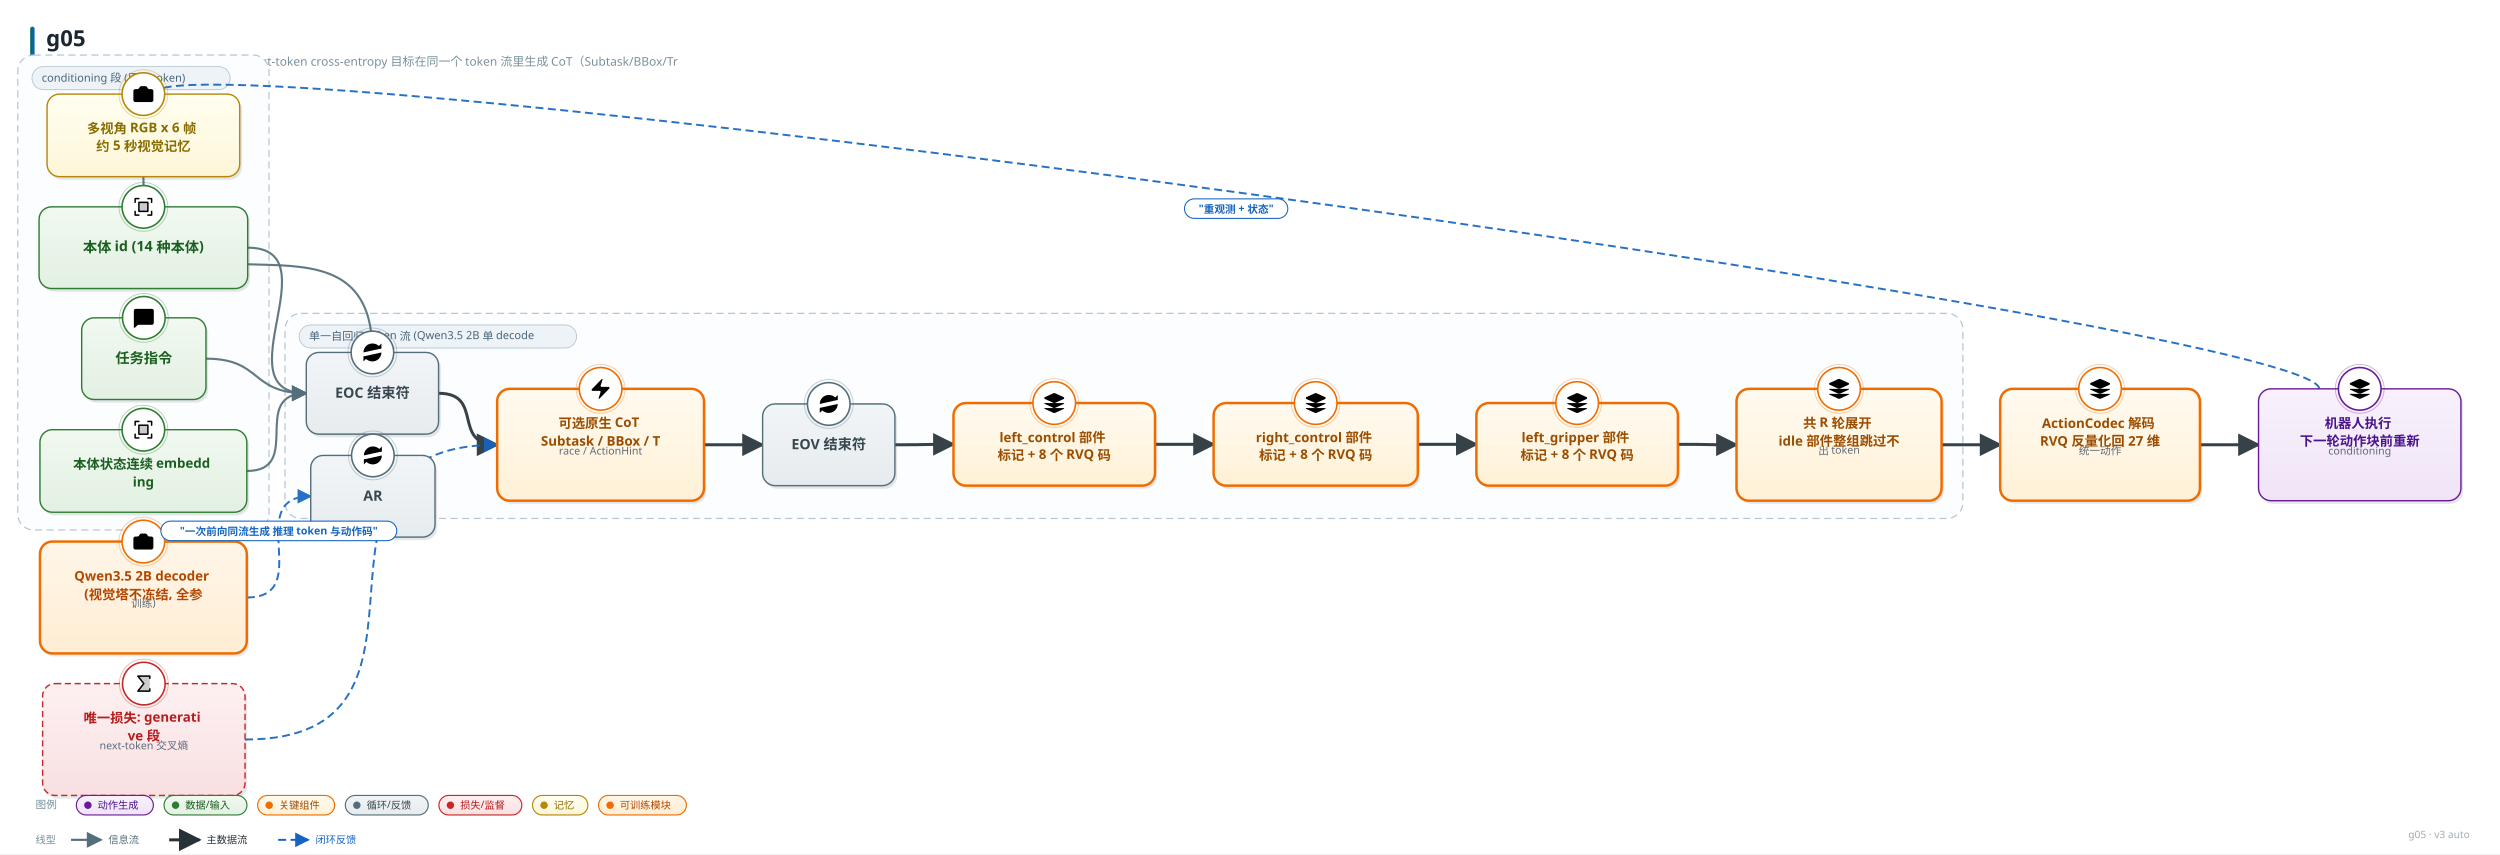
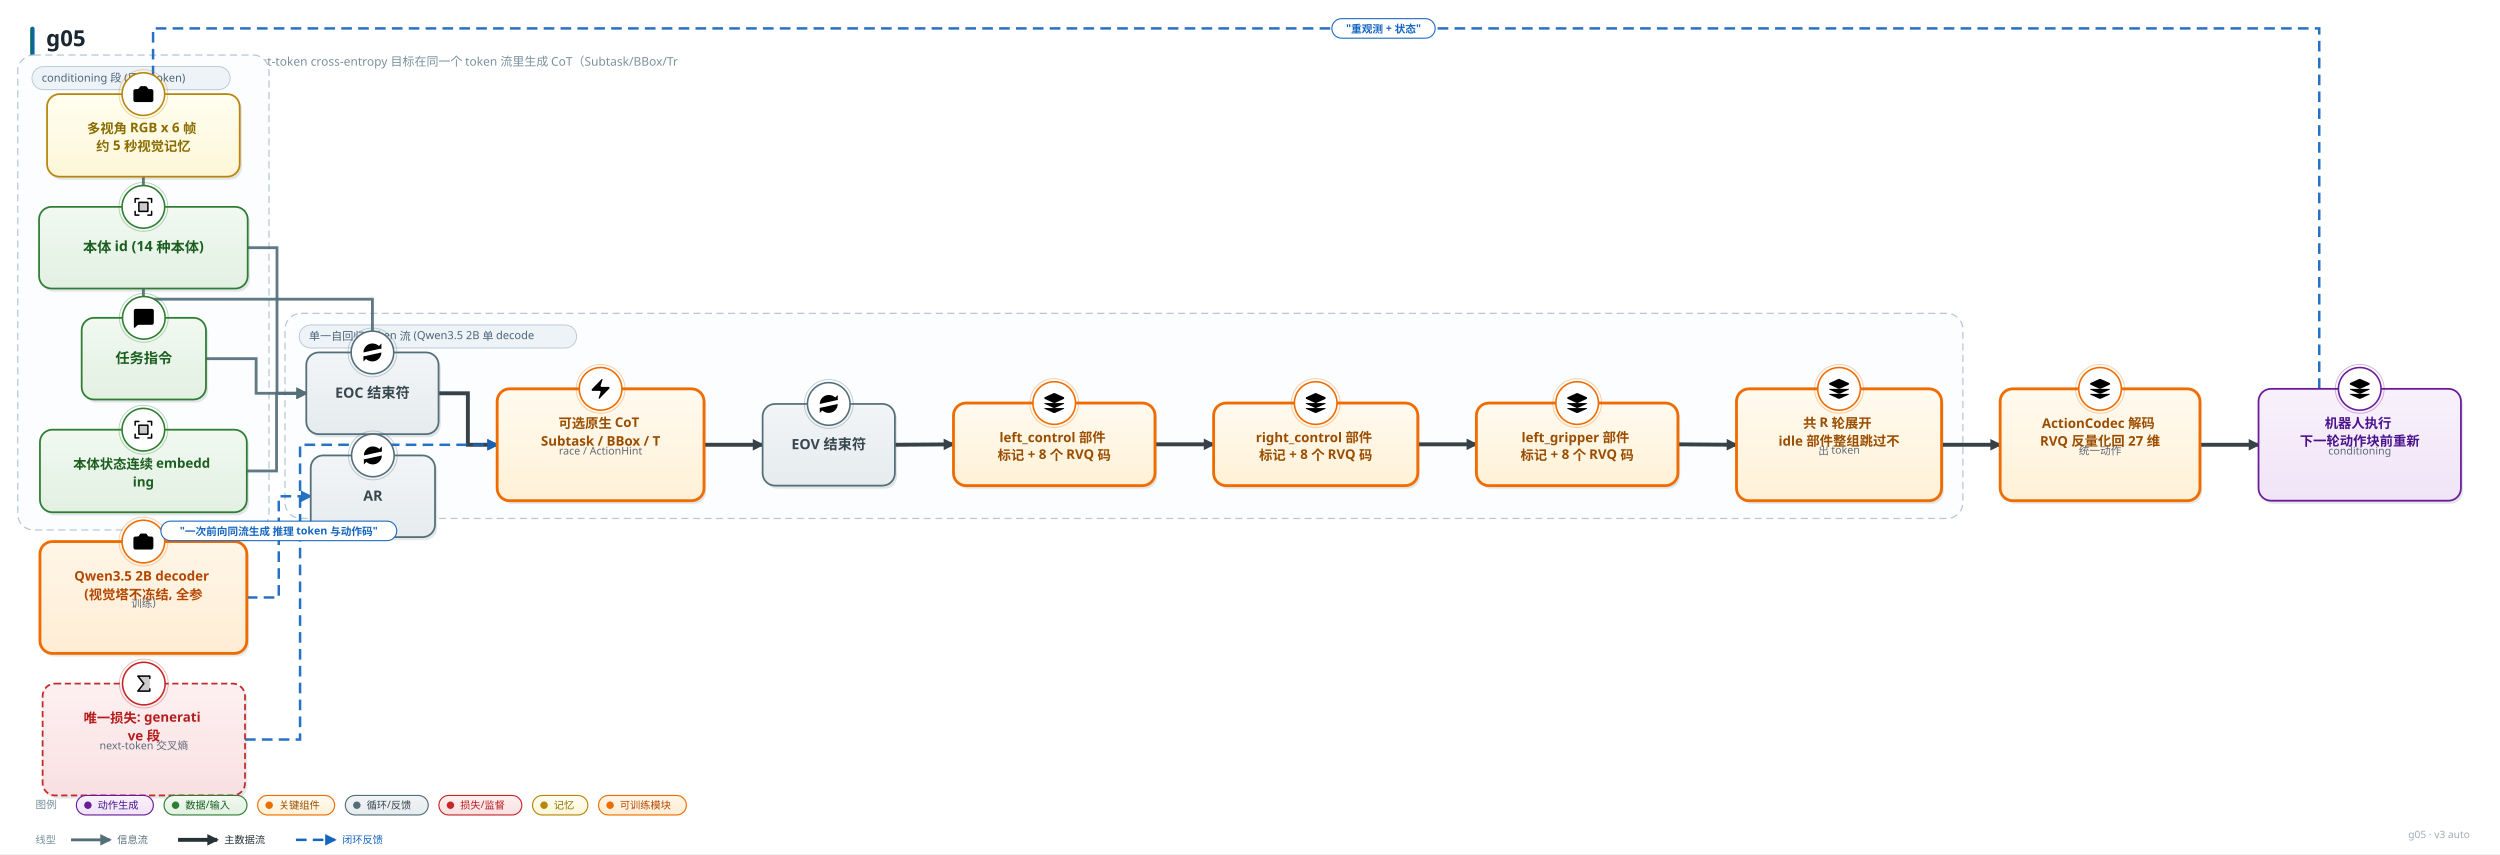
<svg xmlns="http://www.w3.org/2000/svg" width="2816" height="962" viewBox="0 0 2816 962" font-family="'PingFang SC','Hiragino Sans GB','Microsoft YaHei','Segoe UI',sans-serif">
  <style>text{font-family:'PingFang SC','Hiragino Sans GB','Microsoft YaHei','Segoe UI',sans-serif;} .lbl{font-weight:700;}</style>
  <defs>
    <linearGradient id="g-data" x1="0" y1="0" x2="0" y2="1">
      <stop offset="0" stop-color="#f1f9f1" />
      <stop offset="1" stop-color="#e2f0e2" />
    </linearGradient>
    <linearGradient id="g-frozen" x1="0" y1="0" x2="0" y2="1">
      <stop offset="0" stop-color="#f0f7fe" />
      <stop offset="1" stop-color="#dcecfb" />
    </linearGradient>
    <linearGradient id="g-train" x1="0" y1="0" x2="0" y2="1">
      <stop offset="0" stop-color="#fff6e8" />
      <stop offset="1" stop-color="#ffedd4" />
    </linearGradient>
    <linearGradient id="g-loss" x1="0" y1="0" x2="0" y2="1">
      <stop offset="0" stop-color="#fdf0f1" />
      <stop offset="1" stop-color="#f9e0e2" />
    </linearGradient>
    <linearGradient id="g-act" x1="0" y1="0" x2="0" y2="1">
      <stop offset="0" stop-color="#f8f1fb" />
      <stop offset="1" stop-color="#f0e4f7" />
    </linearGradient>
    <linearGradient id="g-loop" x1="0" y1="0" x2="0" y2="1">
      <stop offset="0" stop-color="#f2f5f7" />
      <stop offset="1" stop-color="#e6ebee" />
    </linearGradient>
    <linearGradient id="g-env" x1="0" y1="0" x2="0" y2="1">
      <stop offset="0" stop-color="#eef8f6" />
      <stop offset="1" stop-color="#dcf0ec" />
    </linearGradient>
    <linearGradient id="g-mem" x1="0" y1="0" x2="0" y2="1">
      <stop offset="0" stop-color="#fffef0" />
      <stop offset="1" stop-color="#fdf6d8" />
    </linearGradient>
    <linearGradient id="g-reward" x1="0" y1="0" x2="0" y2="1">
      <stop offset="0" stop-color="#fdf2f7" />
      <stop offset="1" stop-color="#f9e2ed" />
    </linearGradient>
    <linearGradient id="g-key" x1="0" y1="0" x2="0" y2="1">
      <stop offset="0" stop-color="#fffaf0" />
      <stop offset="1" stop-color="#fff1d6" />
    </linearGradient>
    <linearGradient id="g-title" x1="0" y1="0" x2="1" y2="0">
      <stop offset="0" stop-color="#00695c" />
      <stop offset="1" stop-color="#1565c0" />
    </linearGradient>
-     <marker id="arr-main" viewBox="0 0 10 10" refX="9" refY="5" markerWidth="7.5" markerHeight="7.5" orient="auto-start-reverse">
+     <marker id="arr-main" viewBox="0 0 10 10" refX="8.5" refY="5" markerWidth="13" markerHeight="13" markerUnits="userSpaceOnUse" orient="auto-start-reverse">
      <path d="M0 0 L10 5 L0 10 z" fill="#546e7a" />
    </marker>
-     <marker id="arr-thick" viewBox="0 0 10 10" refX="9" refY="5" markerWidth="7.5" markerHeight="7.5" orient="auto-start-reverse">
+     <marker id="arr-thick" viewBox="0 0 10 10" refX="8.5" refY="5" markerWidth="13" markerHeight="13" markerUnits="userSpaceOnUse" orient="auto-start-reverse">
      <path d="M0 0 L10 5 L0 10 z" fill="#263238" />
    </marker>
-     <marker id="arr-thin" viewBox="0 0 10 10" refX="9" refY="5" markerWidth="7.5" markerHeight="7.5" orient="auto-start-reverse">
+     <marker id="arr-thin" viewBox="0 0 10 10" refX="8.5" refY="5" markerWidth="13" markerHeight="13" markerUnits="userSpaceOnUse" orient="auto-start-reverse">
      <path d="M0 0 L10 5 L0 10 z" fill="#9fb0bb" />
    </marker>
-     <marker id="arr-fb" viewBox="0 0 10 10" refX="9" refY="5" markerWidth="7.5" markerHeight="7.5" orient="auto-start-reverse">
+     <marker id="arr-fb" viewBox="0 0 10 10" refX="8.5" refY="5" markerWidth="13" markerHeight="13" markerUnits="userSpaceOnUse" orient="auto-start-reverse">
      <path d="M0 0 L10 5 L0 10 z" fill="#1565c0" />
    </marker>
-     <marker id="arr-loss" viewBox="0 0 10 10" refX="9" refY="5" markerWidth="7.5" markerHeight="7.5" orient="auto-start-reverse">
+     <marker id="arr-loss" viewBox="0 0 10 10" refX="8.5" refY="5" markerWidth="13" markerHeight="13" markerUnits="userSpaceOnUse" orient="auto-start-reverse">
      <path d="M0 0 L10 5 L0 10 z" fill="#c62828" />
    </marker>
  </defs>
  <rect width="2816" height="962" fill="#ffffff" />
  <rect x="34" y="30" width="5" height="42" rx="2.5" fill="url(#g-title)" />
  <text x="52" y="52" font-size="25" font-weight="800" fill="#1a2733">g05</text>
  <text x="52" y="74" font-size="13.5" fill="#78909c">G0.5 以 Qwen3.5 2B 为底座，用单一 next-token cross-entropy 目标在同一个 token 流里生成 CoT（Subtask/BBox/Tr</text>
  <text x="2782" y="944" font-size="11.5" fill="#a0aab4" text-anchor="end">g05 · v3 auto</text>
  <rect x="20" y="62" width="283" height="535" rx="18" fill="#fbfdff" stroke="#b7c6d6" stroke-width="1.4" stroke-dasharray="8 5" />
  <rect x="36" y="75" width="223.25" height="26" rx="13" fill="#eef3f8" stroke="#b7c6d6" />
  <text x="47" y="92" font-size="12.5" fill="#4a6579">conditioning 段 (用户 token)</text>
  <rect x="321" y="353" width="1890" height="231" rx="18" fill="#fbfdff" stroke="#b7c6d6" stroke-width="1.4" stroke-dasharray="8 5" />
  <rect x="337" y="366" width="312.5" height="26" rx="13" fill="#eef3f8" stroke="#b7c6d6" />
  <text x="348" y="383" font-size="12.5" fill="#4a6579">单一自回归 token 流 (Qwen3.5 2B 单 decode</text>
-   <path d="M 161.5 199.0 C 161.5 390.5, 419.5 205.5, 419.5 397.0" fill="none" stroke="#546e7a" stroke-width="2.4" marker-end="url(#arr-main)" opacity="0.92" />
-   <path d="M 279.0 279.0 C 375.6 279.0, 248.4 443.0, 345.0 443.0" fill="none" stroke="#546e7a" stroke-width="2.4" marker-end="url(#arr-main)" opacity="0.92" />
-   <path d="M 232.0 404.0 C 295.8 404.0, 281.2 443.0, 345.0 443.0" fill="none" stroke="#546e7a" stroke-width="2.4" marker-end="url(#arr-main)" opacity="0.92" />
-   <path d="M 278.0 530.5 C 342.9 530.5, 280.1 443.0, 345.0 443.0" fill="none" stroke="#546e7a" stroke-width="2.4" marker-end="url(#arr-main)" opacity="0.92" />
-   <path d="M 494.0 443.0 C 546.1 443.0, 507.9 501.0, 560.0 501.0" fill="none" stroke="#263238" stroke-width="3.4" marker-end="url(#arr-thick)" opacity="0.92" />
-   <path d="M 793.0 501.0 C 839.0 501.0, 813.0 501.0, 859.0 501.0" fill="none" stroke="#263238" stroke-width="3.4" marker-end="url(#arr-thick)" opacity="0.92" />
-   <path d="M 1008.0 501.0 C 1054.0 501.0, 1028.0 500.5, 1074.0 500.5" fill="none" stroke="#263238" stroke-width="3.4" marker-end="url(#arr-thick)" opacity="0.92" />
-   <path d="M 1301.0 500.5 C 1347.0 500.5, 1321.0 500.5, 1367.0 500.5" fill="none" stroke="#263238" stroke-width="3.4" marker-end="url(#arr-thick)" opacity="0.92" />
-   <path d="M 1597.0 500.5 C 1643.0 500.5, 1617.0 500.5, 1663.0 500.5" fill="none" stroke="#263238" stroke-width="3.4" marker-end="url(#arr-thick)" opacity="0.92" />
-   <path d="M 1890.0 500.5 C 1936.0 500.5, 1910.0 501.0, 1956.0 501.0" fill="none" stroke="#263238" stroke-width="3.4" marker-end="url(#arr-thick)" opacity="0.92" />
-   <path d="M 278.0 673.0 C 356.1 673.0, 271.9 559.0, 350.0 559.0" fill="none" stroke="#1565c0" stroke-width="2.2" stroke-dasharray="9 5" marker-end="url(#arr-fb)" opacity="0.92" />
-   <path d="M 276.0 833.0 C 534.7 833.0, 301.3 501.0, 560.0 501.0" fill="none" stroke="#1565c0" stroke-width="2.2" stroke-dasharray="9 5" marker-end="url(#arr-fb)" opacity="0.92" />
-   <path d="M 2187.0 501.0 C 2233.0 501.0, 2207.0 501.0, 2253.0 501.0" fill="none" stroke="#263238" stroke-width="3.4" marker-end="url(#arr-thick)" opacity="0.92" />
-   <path d="M 2478.0 501.0 C 2524.0 501.0, 2498.0 501.0, 2544.0 501.0" fill="none" stroke="#263238" stroke-width="3.4" marker-end="url(#arr-thick)" opacity="0.92" />
-   <path d="M 2612.4 438.0 C 2612.4 364.0, 172.4 32.0, 172.4 106.0" fill="none" stroke="#1565c0" stroke-width="2.2" stroke-dasharray="9 5" marker-end="url(#arr-fb)" opacity="0.92" />
+   <path d="M 161.5 199.0 L 161.5 337.0 L 419.5 337.0 L 419.5 397.0" fill="none" stroke="#546e7a" stroke-width="3.2" marker-end="url(#arr-main)" opacity="0.92" />
+   <path d="M 279.0 279.0 L 312.0 279.0 L 312.0 443.0 L 345.0 443.0" fill="none" stroke="#546e7a" stroke-width="3.2" marker-end="url(#arr-main)" opacity="0.92" />
+   <path d="M 232.0 404.0 L 288.5 404.0 L 288.5 443.0 L 345.0 443.0" fill="none" stroke="#546e7a" stroke-width="3.2" marker-end="url(#arr-main)" opacity="0.92" />
+   <path d="M 278.0 530.5 L 311.5 530.5 L 311.5 443.0 L 345.0 443.0" fill="none" stroke="#546e7a" stroke-width="3.2" marker-end="url(#arr-main)" opacity="0.92" />
+   <path d="M 494.0 443.0 L 527.0 443.0 L 527.0 501.0 L 560.0 501.0" fill="none" stroke="#263238" stroke-width="4.4" marker-end="url(#arr-thick)" opacity="0.92" />
+   <path d="M 793.0 501.0 L 859.0 501.0" fill="none" stroke="#263238" stroke-width="4.4" marker-end="url(#arr-thick)" opacity="0.92" />
+   <path d="M 1008.0 501.0 L 1074.0 500.5" fill="none" stroke="#263238" stroke-width="4.4" marker-end="url(#arr-thick)" opacity="0.92" />
+   <path d="M 1301.0 500.5 L 1367.0 500.5" fill="none" stroke="#263238" stroke-width="4.4" marker-end="url(#arr-thick)" opacity="0.92" />
+   <path d="M 1597.0 500.5 L 1663.0 500.5" fill="none" stroke="#263238" stroke-width="4.4" marker-end="url(#arr-thick)" opacity="0.92" />
+   <path d="M 1890.0 500.5 L 1956.0 501.0" fill="none" stroke="#263238" stroke-width="4.4" marker-end="url(#arr-thick)" opacity="0.92" />
+   <path d="M 278.0 673.0 L 314.0 673.0 L 314.0 559.0 L 350.0 559.0" fill="none" stroke="#1565c0" stroke-width="2.8" stroke-dasharray="12 7" marker-end="url(#arr-fb)" opacity="0.92" />
+   <path d="M 276.0 833.0 L 338.0 833.0 L 338.0 501.0 L 560.0 501.0" fill="none" stroke="#1565c0" stroke-width="2.8" stroke-dasharray="12 7" marker-end="url(#arr-fb)" opacity="0.92" />
+   <path d="M 2187.0 501.0 L 2253.0 501.0" fill="none" stroke="#263238" stroke-width="4.4" marker-end="url(#arr-thick)" opacity="0.92" />
+   <path d="M 2478.0 501.0 L 2544.0 501.0" fill="none" stroke="#263238" stroke-width="4.4" marker-end="url(#arr-thick)" opacity="0.92" />
+   <path d="M 2612.4 438.0 L 2612.4 32.0 L 172.4 32.0 L 172.4 106.0" fill="none" stroke="#1565c0" stroke-width="2.8" stroke-dasharray="12 7" marker-end="url(#arr-fb)" opacity="0.92" />
  <rect x="55.5" y="109.5" width="217" height="93" rx="14" fill="#37474f" opacity="0.13" />
-   <rect x="53" y="106" width="217" height="93" rx="14" fill="url(#g-mem)" stroke="#b8860b" stroke-width="1.6" />
+   <rect x="53" y="106" width="217" height="93" rx="14" fill="url(#g-mem)" stroke="#b8860b" stroke-width="2.0" />
  <circle cx="161.5" cy="106" r="24" fill="#ffffff" stroke="#b8860b" stroke-width="1.8" />
  <circle cx="161.5" cy="106" r="27.5" fill="none" stroke="#b8860b" stroke-width="1" opacity="0.35" />
  <g transform="translate(148.0,92.5) scale(1.125)">
    <path d="M13.997 4a2 2 0 0 1 1.76 1.05l.486.9A2 2 0 0 0 18.003 7H20a2 2 0 0 1 2 2v9a2 2 0 0 1-2 2H4a2 2 0 0 1-2-2V9a2 2 0 0 1 2-2h1.997a2 2 0 0 0 1.759-1.048l.489-.904A2 2 0 0 1 10.004 4z" />
    <circle cx="12" cy="13" r="3" />
  </g>
  <text x="161.5" y="150" font-size="15" class="lbl" fill="#8a6d00" text-anchor="middle">
    <tspan x="161.5" dy="0">多视角 RGB x 6 帧</tspan>
    <tspan x="161.5" dy="20">约 5 秒视觉记忆</tspan>
  </text>
  <rect x="46.5" y="236.5" width="235" height="92" rx="14" fill="#37474f" opacity="0.13" />
-   <rect x="44" y="233" width="235" height="92" rx="14" fill="url(#g-data)" stroke="#2e7d32" stroke-width="1.6" />
+   <rect x="44" y="233" width="235" height="92" rx="14" fill="url(#g-data)" stroke="#2e7d32" stroke-width="2.0" />
  <circle cx="161.5" cy="233" r="24" fill="#ffffff" stroke="#2e7d32" stroke-width="1.8" />
  <circle cx="161.5" cy="233" r="27.5" fill="none" stroke="#2e7d32" stroke-width="1" opacity="0.35" />
  <g transform="translate(148.0,219.5) scale(0.1055)">
    <path d="M176,80v96H80V80Z" opacity="0.2" />
    <path d="M224,40V80a8,8,0,0,1-16,0V48H176a8,8,0,0,1,0-16h40A8,8,0,0,1,224,40ZM80,208H48V176a8,8,0,0,0-16,0v40a8,8,0,0,0,8,8H80a8,8,0,0,0,0-16Zm136-40a8,8,0,0,0-8,8v32H176a8,8,0,0,0,0,16h40a8,8,0,0,0,8-8V176A8,8,0,0,0,216,168ZM40,88a8,8,0,0,0,8-8V48H80a8,8,0,0,0,0-16H40a8,8,0,0,0-8,8V80A8,8,0,0,0,40,88ZM80,72h96a8,8,0,0,1,8,8v96a8,8,0,0,1-8,8H80a8,8,0,0,1-8-8V80A8,8,0,0,1,80,72Zm8,96h80V88H88Z" />
  </g>
  <text x="161.5" y="284" font-size="16" class="lbl" fill="#1b5e20" text-anchor="middle">本体 id (14 种本体)</text>
  <rect x="94.5" y="361.5" width="140" height="92" rx="14" fill="#37474f" opacity="0.13" />
-   <rect x="92" y="358" width="140" height="92" rx="14" fill="url(#g-data)" stroke="#2e7d32" stroke-width="1.6" />
+   <rect x="92" y="358" width="140" height="92" rx="14" fill="url(#g-data)" stroke="#2e7d32" stroke-width="2.0" />
  <circle cx="162.0" cy="358" r="24" fill="#ffffff" stroke="#2e7d32" stroke-width="1.8" />
  <circle cx="162.0" cy="358" r="27.5" fill="none" stroke="#2e7d32" stroke-width="1" opacity="0.35" />
  <g transform="translate(148.5,344.5) scale(1.125)">
    <path d="M22 17a2 2 0 0 1-2 2H6.828a2 2 0 0 0-1.414.586l-2.202 2.202A.71.71 0 0 1 2 21.286V5a2 2 0 0 1 2-2h16a2 2 0 0 1 2 2z" />
  </g>
  <text x="162.0" y="409" font-size="16" class="lbl" fill="#1b5e20" text-anchor="middle">任务指令</text>
  <rect x="47.5" y="487.5" width="233" height="93" rx="14" fill="#37474f" opacity="0.13" />
-   <rect x="45" y="484" width="233" height="93" rx="14" fill="url(#g-data)" stroke="#2e7d32" stroke-width="1.6" />
+   <rect x="45" y="484" width="233" height="93" rx="14" fill="url(#g-data)" stroke="#2e7d32" stroke-width="2.0" />
  <circle cx="161.5" cy="484" r="24" fill="#ffffff" stroke="#2e7d32" stroke-width="1.8" />
  <circle cx="161.5" cy="484" r="27.5" fill="none" stroke="#2e7d32" stroke-width="1" opacity="0.35" />
  <g transform="translate(148.0,470.5) scale(0.1055)">
    <path d="M176,80v96H80V80Z" opacity="0.2" />
    <path d="M224,40V80a8,8,0,0,1-16,0V48H176a8,8,0,0,1,0-16h40A8,8,0,0,1,224,40ZM80,208H48V176a8,8,0,0,0-16,0v40a8,8,0,0,0,8,8H80a8,8,0,0,0,0-16Zm136-40a8,8,0,0,0-8,8v32H176a8,8,0,0,0,0,16h40a8,8,0,0,0,8-8V176A8,8,0,0,0,216,168ZM40,88a8,8,0,0,0,8-8V48H80a8,8,0,0,0,0-16H40a8,8,0,0,0-8,8V80A8,8,0,0,0,40,88ZM80,72h96a8,8,0,0,1,8,8v96a8,8,0,0,1-8,8H80a8,8,0,0,1-8-8V80A8,8,0,0,1,80,72Zm8,96h80V88H88Z" />
  </g>
  <text x="161.5" y="528" font-size="15" class="lbl" fill="#1b5e20" text-anchor="middle">
    <tspan x="161.5" dy="0">本体状态连续 embedd</tspan>
    <tspan x="161.5" dy="20">ing</tspan>
  </text>
  <rect x="347.5" y="400.5" width="149" height="92" rx="14" fill="#37474f" opacity="0.13" />
-   <rect x="345" y="397" width="149" height="92" rx="14" fill="url(#g-loop)" stroke="#546e7a" stroke-width="1.6" />
+   <rect x="345" y="397" width="149" height="92" rx="14" fill="url(#g-loop)" stroke="#546e7a" stroke-width="2.0" />
  <circle cx="419.5" cy="397" r="24" fill="#ffffff" stroke="#546e7a" stroke-width="1.8" />
  <circle cx="419.5" cy="397" r="27.5" fill="none" stroke="#546e7a" stroke-width="1" opacity="0.35" />
  <g transform="translate(406.0,383.5) scale(1.125)">
    <path d="M3 12a9 9 0 0 1 9-9 9.75 9.75 0 0 1 6.74 2.74L21 8" />
    <path d="M21 3v5h-5" />
    <path d="M21 12a9 9 0 0 1-9 9 9.75 9.75 0 0 1-6.74-2.74L3 16" />
    <path d="M8 16H3v5" />
  </g>
  <text x="419.5" y="448" font-size="16" class="lbl" fill="#37474f" text-anchor="middle">EOC 结束符</text>
  <rect x="562.5" y="441.5" width="233" height="126" rx="14" fill="#37474f" opacity="0.13" />
-   <rect x="560" y="438" width="233" height="126" rx="14" fill="url(#g-key)" stroke="#ef6c00" stroke-width="2.8" />
+   <rect x="560" y="438" width="233" height="126" rx="14" fill="url(#g-key)" stroke="#ef6c00" stroke-width="3.2" />
  <circle cx="676.5" cy="438" r="24" fill="#ffffff" stroke="#ef6c00" stroke-width="1.8" />
  <circle cx="676.5" cy="438" r="27.5" fill="none" stroke="#ef6c00" stroke-width="1" opacity="0.35" />
  <g transform="translate(663.0,424.5) scale(1.125)">
    <path d="M4 14a1 1 0 0 1-.78-1.63l9.9-10.2a.5.5 0 0 1 .86.46l-1.92 6.02A1 1 0 0 0 13 10h7a1 1 0 0 1 .78 1.63l-9.9 10.2a.5.5 0 0 1-.86-.46l1.92-6.02A1 1 0 0 0 11 14z" />
  </g>
  <text x="676.5" y="482" font-size="15" class="lbl" fill="#9a4d00" text-anchor="middle">
    <tspan x="676.5" dy="0">可选原生 CoT</tspan>
    <tspan x="676.5" dy="20">Subtask / BBox / T</tspan>
  </text>
  <text x="676.5" y="512" font-size="12" fill="#5f6b7a" text-anchor="middle">race / ActionHint</text>
  <rect x="861.5" y="458.5" width="149" height="92" rx="14" fill="#37474f" opacity="0.13" />
-   <rect x="859" y="455" width="149" height="92" rx="14" fill="url(#g-loop)" stroke="#546e7a" stroke-width="1.6" />
+   <rect x="859" y="455" width="149" height="92" rx="14" fill="url(#g-loop)" stroke="#546e7a" stroke-width="2.0" />
  <circle cx="933.5" cy="455" r="24" fill="#ffffff" stroke="#546e7a" stroke-width="1.8" />
  <circle cx="933.5" cy="455" r="27.5" fill="none" stroke="#546e7a" stroke-width="1" opacity="0.35" />
  <g transform="translate(920.0,441.5) scale(1.125)">
    <path d="M3 12a9 9 0 0 1 9-9 9.75 9.75 0 0 1 6.74 2.74L21 8" />
    <path d="M21 3v5h-5" />
    <path d="M21 12a9 9 0 0 1-9 9 9.75 9.75 0 0 1-6.74-2.74L3 16" />
    <path d="M8 16H3v5" />
  </g>
  <text x="933.5" y="506" font-size="16" class="lbl" fill="#37474f" text-anchor="middle">EOV 结束符</text>
  <rect x="1076.5" y="457.5" width="227" height="93" rx="14" fill="#37474f" opacity="0.13" />
-   <rect x="1074" y="454" width="227" height="93" rx="14" fill="url(#g-key)" stroke="#ef6c00" stroke-width="2.8" />
+   <rect x="1074" y="454" width="227" height="93" rx="14" fill="url(#g-key)" stroke="#ef6c00" stroke-width="3.2" />
  <circle cx="1187.5" cy="454" r="24" fill="#ffffff" stroke="#ef6c00" stroke-width="1.8" />
  <circle cx="1187.5" cy="454" r="27.5" fill="none" stroke="#ef6c00" stroke-width="1" opacity="0.35" />
  <g transform="translate(1174.0,440.5) scale(1.125)">
    <path d="M12.83 2.18a2 2 0 0 0-1.66 0L2.6 6.08a1 1 0 0 0 0 1.83l8.58 3.91a2 2 0 0 0 1.66 0l8.58-3.9a1 1 0 0 0 0-1.83z" />
    <path d="M2 12a1 1 0 0 0 .58.91l8.6 3.91a2 2 0 0 0 1.65 0l8.58-3.9A1 1 0 0 0 22 12" />
    <path d="M2 17a1 1 0 0 0 .58.91l8.6 3.91a2 2 0 0 0 1.65 0l8.58-3.9A1 1 0 0 0 22 17" />
  </g>
  <text x="1187.5" y="498" font-size="15" class="lbl" fill="#9a4d00" text-anchor="middle">
    <tspan x="1187.5" dy="0">left_control 部件</tspan>
    <tspan x="1187.5" dy="20">标记 + 8 个 RVQ 码</tspan>
  </text>
  <rect x="1369.5" y="457.5" width="230" height="93" rx="14" fill="#37474f" opacity="0.13" />
-   <rect x="1367" y="454" width="230" height="93" rx="14" fill="url(#g-key)" stroke="#ef6c00" stroke-width="2.8" />
+   <rect x="1367" y="454" width="230" height="93" rx="14" fill="url(#g-key)" stroke="#ef6c00" stroke-width="3.2" />
  <circle cx="1482.0" cy="454" r="24" fill="#ffffff" stroke="#ef6c00" stroke-width="1.8" />
  <circle cx="1482.0" cy="454" r="27.5" fill="none" stroke="#ef6c00" stroke-width="1" opacity="0.35" />
  <g transform="translate(1468.5,440.5) scale(1.125)">
    <path d="M12.83 2.18a2 2 0 0 0-1.66 0L2.6 6.08a1 1 0 0 0 0 1.83l8.58 3.91a2 2 0 0 0 1.66 0l8.58-3.9a1 1 0 0 0 0-1.83z" />
    <path d="M2 12a1 1 0 0 0 .58.91l8.6 3.91a2 2 0 0 0 1.65 0l8.58-3.9A1 1 0 0 0 22 12" />
    <path d="M2 17a1 1 0 0 0 .58.91l8.6 3.91a2 2 0 0 0 1.65 0l8.58-3.9A1 1 0 0 0 22 17" />
  </g>
  <text x="1482.0" y="498" font-size="15" class="lbl" fill="#9a4d00" text-anchor="middle">
    <tspan x="1482.0" dy="0">right_control 部件</tspan>
    <tspan x="1482.0" dy="20">标记 + 8 个 RVQ 码</tspan>
  </text>
  <rect x="1665.5" y="457.5" width="227" height="93" rx="14" fill="#37474f" opacity="0.13" />
-   <rect x="1663" y="454" width="227" height="93" rx="14" fill="url(#g-key)" stroke="#ef6c00" stroke-width="2.8" />
+   <rect x="1663" y="454" width="227" height="93" rx="14" fill="url(#g-key)" stroke="#ef6c00" stroke-width="3.2" />
  <circle cx="1776.5" cy="454" r="24" fill="#ffffff" stroke="#ef6c00" stroke-width="1.8" />
  <circle cx="1776.5" cy="454" r="27.5" fill="none" stroke="#ef6c00" stroke-width="1" opacity="0.35" />
  <g transform="translate(1763.0,440.5) scale(1.125)">
    <path d="M12.83 2.18a2 2 0 0 0-1.66 0L2.6 6.08a1 1 0 0 0 0 1.83l8.58 3.91a2 2 0 0 0 1.66 0l8.58-3.9a1 1 0 0 0 0-1.83z" />
    <path d="M2 12a1 1 0 0 0 .58.91l8.6 3.91a2 2 0 0 0 1.65 0l8.58-3.9A1 1 0 0 0 22 12" />
    <path d="M2 17a1 1 0 0 0 .58.91l8.6 3.91a2 2 0 0 0 1.65 0l8.58-3.9A1 1 0 0 0 22 17" />
  </g>
  <text x="1776.5" y="498" font-size="15" class="lbl" fill="#9a4d00" text-anchor="middle">
    <tspan x="1776.5" dy="0">left_gripper 部件</tspan>
    <tspan x="1776.5" dy="20">标记 + 8 个 RVQ 码</tspan>
  </text>
  <rect x="1958.5" y="441.5" width="231" height="126" rx="14" fill="#37474f" opacity="0.13" />
-   <rect x="1956" y="438" width="231" height="126" rx="14" fill="url(#g-key)" stroke="#ef6c00" stroke-width="2.8" />
+   <rect x="1956" y="438" width="231" height="126" rx="14" fill="url(#g-key)" stroke="#ef6c00" stroke-width="3.2" />
  <circle cx="2071.5" cy="438" r="24" fill="#ffffff" stroke="#ef6c00" stroke-width="1.8" />
  <circle cx="2071.5" cy="438" r="27.5" fill="none" stroke="#ef6c00" stroke-width="1" opacity="0.35" />
  <g transform="translate(2058.0,424.5) scale(1.125)">
    <path d="M12.83 2.18a2 2 0 0 0-1.66 0L2.6 6.08a1 1 0 0 0 0 1.83l8.58 3.91a2 2 0 0 0 1.66 0l8.58-3.9a1 1 0 0 0 0-1.83z" />
    <path d="M2 12a1 1 0 0 0 .58.91l8.6 3.91a2 2 0 0 0 1.65 0l8.58-3.9A1 1 0 0 0 22 12" />
    <path d="M2 17a1 1 0 0 0 .58.91l8.6 3.91a2 2 0 0 0 1.65 0l8.58-3.9A1 1 0 0 0 22 17" />
  </g>
  <text x="2071.5" y="482" font-size="15" class="lbl" fill="#9a4d00" text-anchor="middle">
    <tspan x="2071.5" dy="0">共 R 轮展开</tspan>
    <tspan x="2071.5" dy="20">idle 部件整组跳过不</tspan>
  </text>
  <text x="2071.5" y="512" font-size="12" fill="#5f6b7a" text-anchor="middle">出 token</text>
  <rect x="47.5" y="613.5" width="233" height="126" rx="14" fill="#37474f" opacity="0.13" />
-   <rect x="45" y="610" width="233" height="126" rx="14" fill="url(#g-train)" stroke="#ef6c00" stroke-width="2.8" />
+   <rect x="45" y="610" width="233" height="126" rx="14" fill="url(#g-train)" stroke="#ef6c00" stroke-width="3.2" />
  <circle cx="161.5" cy="610" r="24" fill="#ffffff" stroke="#ef6c00" stroke-width="1.8" />
  <circle cx="161.5" cy="610" r="27.5" fill="none" stroke="#ef6c00" stroke-width="1" opacity="0.35" />
  <g transform="translate(148.0,596.5) scale(1.125)">
    <path d="M13.997 4a2 2 0 0 1 1.76 1.05l.486.9A2 2 0 0 0 18.003 7H20a2 2 0 0 1 2 2v9a2 2 0 0 1-2 2H4a2 2 0 0 1-2-2V9a2 2 0 0 1 2-2h1.997a2 2 0 0 0 1.759-1.048l.489-.904A2 2 0 0 1 10.004 4z" />
    <circle cx="12" cy="13" r="3" />
  </g>
  <text x="161.5" y="654" font-size="15" class="lbl" fill="#b34700" text-anchor="middle">
    <tspan x="161.5" dy="0">Qwen3.5 2B decoder</tspan>
    <tspan x="161.5" dy="20">(视觉塔不冻结, 全参</tspan>
  </text>
  <text x="161.5" y="684" font-size="12" fill="#5f6b7a" text-anchor="middle">训练)</text>
  <rect x="352.5" y="516.5" width="140" height="92" rx="14" fill="#37474f" opacity="0.13" />
-   <rect x="350" y="513" width="140" height="92" rx="14" fill="url(#g-loop)" stroke="#546e7a" stroke-width="1.6" />
+   <rect x="350" y="513" width="140" height="92" rx="14" fill="url(#g-loop)" stroke="#546e7a" stroke-width="2.0" />
  <circle cx="420.0" cy="513" r="24" fill="#ffffff" stroke="#546e7a" stroke-width="1.8" />
  <circle cx="420.0" cy="513" r="27.5" fill="none" stroke="#546e7a" stroke-width="1" opacity="0.35" />
  <g transform="translate(406.5,499.5) scale(1.125)">
    <path d="M3 12a9 9 0 0 1 9-9 9.75 9.75 0 0 1 6.74 2.74L21 8" />
    <path d="M21 3v5h-5" />
    <path d="M21 12a9 9 0 0 1-9 9 9.75 9.75 0 0 1-6.74-2.74L3 16" />
    <path d="M8 16H3v5" />
  </g>
  <text x="420.0" y="564" font-size="16" class="lbl" fill="#37474f" text-anchor="middle">AR</text>
  <rect x="50.5" y="773.5" width="228" height="126" rx="14" fill="#37474f" opacity="0.13" />
-   <rect x="48" y="770" width="228" height="126" rx="14" fill="url(#g-loss)" stroke="#c62828" stroke-width="1.6" stroke-dasharray="7 4" />
+   <rect x="48" y="770" width="228" height="126" rx="14" fill="url(#g-loss)" stroke="#c62828" stroke-width="2.0" stroke-dasharray="7 4" />
  <circle cx="162.0" cy="770" r="24" fill="#ffffff" stroke="#c62828" stroke-width="1.8" />
  <circle cx="162.0" cy="770" r="27.5" fill="none" stroke="#c62828" stroke-width="1" opacity="0.35" />
  <g transform="translate(148.5,756.5) scale(0.1055)">
    <path d="M192,48V208H64l64-80L64,48Z" opacity="0.2" />
    <path d="M184,72V56H80.65l53.6,67a8,8,0,0,1,0,10l-53.6,67H184V184a8,8,0,0,1,16,0v24a8,8,0,0,1-8,8H64a8,8,0,0,1-6.25-13l60-75-60-75A8,8,0,0,1,64,40H192a8,8,0,0,1,8,8V72a8,8,0,0,1-16,0Z" />
  </g>
  <text x="162.0" y="814" font-size="15" class="lbl" fill="#b71c1c" text-anchor="middle">
    <tspan x="162.0" dy="0">唯一损失: generati</tspan>
    <tspan x="162.0" dy="20">ve 段</tspan>
  </text>
  <text x="162.0" y="844" font-size="12" fill="#5f6b7a" text-anchor="middle">next-token 交叉熵 </text>
  <rect x="2255.5" y="441.5" width="225" height="126" rx="14" fill="#37474f" opacity="0.13" />
-   <rect x="2253" y="438" width="225" height="126" rx="14" fill="url(#g-key)" stroke="#ef6c00" stroke-width="2.8" />
+   <rect x="2253" y="438" width="225" height="126" rx="14" fill="url(#g-key)" stroke="#ef6c00" stroke-width="3.2" />
  <circle cx="2365.5" cy="438" r="24" fill="#ffffff" stroke="#ef6c00" stroke-width="1.8" />
  <circle cx="2365.5" cy="438" r="27.5" fill="none" stroke="#ef6c00" stroke-width="1" opacity="0.35" />
  <g transform="translate(2352.0,424.5) scale(1.125)">
    <path d="M12.83 2.18a2 2 0 0 0-1.66 0L2.6 6.08a1 1 0 0 0 0 1.83l8.58 3.91a2 2 0 0 0 1.66 0l8.58-3.9a1 1 0 0 0 0-1.83z" />
    <path d="M2 12a1 1 0 0 0 .58.91l8.6 3.91a2 2 0 0 0 1.65 0l8.58-3.9A1 1 0 0 0 22 12" />
    <path d="M2 17a1 1 0 0 0 .58.91l8.6 3.91a2 2 0 0 0 1.65 0l8.58-3.9A1 1 0 0 0 22 17" />
  </g>
  <text x="2365.5" y="482" font-size="15" class="lbl" fill="#9a4d00" text-anchor="middle">
    <tspan x="2365.5" dy="0">ActionCodec 解码</tspan>
    <tspan x="2365.5" dy="20">RVQ 反量化回 27 维</tspan>
  </text>
  <text x="2365.5" y="512" font-size="12" fill="#5f6b7a" text-anchor="middle">统一动作</text>
  <rect x="2546.5" y="441.5" width="228" height="126" rx="14" fill="#37474f" opacity="0.13" />
-   <rect x="2544" y="438" width="228" height="126" rx="14" fill="url(#g-act)" stroke="#6a1b9a" stroke-width="1.6" />
+   <rect x="2544" y="438" width="228" height="126" rx="14" fill="url(#g-act)" stroke="#6a1b9a" stroke-width="2.0" />
  <circle cx="2658.0" cy="438" r="24" fill="#ffffff" stroke="#6a1b9a" stroke-width="1.8" />
  <circle cx="2658.0" cy="438" r="27.5" fill="none" stroke="#6a1b9a" stroke-width="1" opacity="0.35" />
  <g transform="translate(2644.5,424.5) scale(1.125)">
    <path d="M12.83 2.18a2 2 0 0 0-1.66 0L2.6 6.08a1 1 0 0 0 0 1.83l8.58 3.91a2 2 0 0 0 1.66 0l8.58-3.9a1 1 0 0 0 0-1.83z" />
    <path d="M2 12a1 1 0 0 0 .58.91l8.6 3.91a2 2 0 0 0 1.65 0l8.58-3.9A1 1 0 0 0 22 12" />
    <path d="M2 17a1 1 0 0 0 .58.91l8.6 3.91a2 2 0 0 0 1.65 0l8.58-3.9A1 1 0 0 0 22 17" />
  </g>
  <text x="2658.0" y="482" font-size="15" class="lbl" fill="#4a148c" text-anchor="middle">
    <tspan x="2658.0" dy="0">机器人执行</tspan>
    <tspan x="2658.0" dy="20">下一轮动作块前重新 </tspan>
  </text>
  <text x="2658.0" y="512" font-size="12" fill="#5f6b7a" text-anchor="middle">conditioning</text>
  <g transform="translate(314.0,598.0)">
    <rect x="-132.8" y="-11" width="265.7" height="22" rx="11" fill="#ffffff" stroke="#1565c0" stroke-width="1.2" />
    <text y="4" font-size="12" fill="#1565c0" font-weight="600" text-anchor="middle">"一次前向同流生成 推理 token 与动作码"</text>
  </g>
-   <g transform="translate(1392.4,235.0)">
+   <g transform="translate(1558.4,32.0)">
    <rect x="-58.2" y="-11" width="116.4" height="22" rx="11" fill="#ffffff" stroke="#1565c0" stroke-width="1.2" />
    <text y="4" font-size="12" fill="#1565c0" font-weight="600" text-anchor="middle">"重观测 + 状态"</text>
  </g>
  <text x="40" y="910.5" font-size="12" fill="#78909c">图例</text>
  <g>
    <rect x="86" y="896" width="86.76" height="22" rx="11" fill="url(#g-act)" stroke="#6a1b9a" stroke-width="1.3" />
    <circle cx="99" cy="907" r="4.2" fill="#6a1b9a" />
    <text x="110" y="911" font-size="11.5" fill="#4a148c">动作生成</text>
  </g>
  <g>
    <rect x="184.76" y="896" width="93.43" height="22" rx="11" fill="url(#g-data)" stroke="#2e7d32" stroke-width="1.3" />
    <circle cx="197.76" cy="907" r="4.2" fill="#2e7d32" />
    <text x="208.76" y="911" font-size="11.5" fill="#1b5e20">数据/输入</text>
  </g>
  <g>
    <rect x="290.19" y="896" width="86.76" height="22" rx="11" fill="url(#g-key)" stroke="#ef6c00" stroke-width="1.3" />
    <circle cx="303.19" cy="907" r="4.2" fill="#ef6c00" />
    <text x="314.19" y="911" font-size="11.5" fill="#9a4d00">关键组件</text>
  </g>
  <g>
    <rect x="388.95" y="896" width="93.43" height="22" rx="11" fill="url(#g-loop)" stroke="#546e7a" stroke-width="1.3" />
    <circle cx="401.95" cy="907" r="4.2" fill="#546e7a" />
    <text x="412.95" y="911" font-size="11.5" fill="#37474f">循环/反馈</text>
  </g>
  <g>
    <rect x="494.38" y="896" width="93.43" height="22" rx="11" fill="url(#g-loss)" stroke="#c62828" stroke-width="1.3" />
    <circle cx="507.38" cy="907" r="4.2" fill="#c62828" />
    <text x="518.38" y="911" font-size="11.5" fill="#b71c1c">损失/监督</text>
  </g>
  <g>
    <rect x="599.81" y="896" width="62.38" height="22" rx="11" fill="url(#g-mem)" stroke="#b8860b" stroke-width="1.3" />
    <circle cx="612.81" cy="907" r="4.2" fill="#b8860b" />
    <text x="623.81" y="911" font-size="11.5" fill="#8a6d00">记忆</text>
  </g>
  <g>
    <rect x="674.19" y="896" width="98.95" height="22" rx="11" fill="url(#g-train)" stroke="#ef6c00" stroke-width="1.3" />
    <circle cx="687.19" cy="907" r="4.2" fill="#ef6c00" />
    <text x="698.19" y="911" font-size="11.5" fill="#b34700">可训练模块</text>
  </g>
  <text x="40" y="950" font-size="11.5" fill="#78909c">线型</text>
  <g>
-     <path d="M 80 946 h 34" stroke="#546e7a" stroke-width="2.4" marker-end="url(#arr-main)" />
-     <text x="122" y="950" font-size="11.5" fill="#546e7a">信息流</text>
-   </g>
-   <g>
-     <path d="M 190.57 946 h 34" stroke="#263238" stroke-width="3.4" marker-end="url(#arr-thick)" />
-     <text x="232.57" y="950" font-size="11.5" fill="#263238">主数据流</text>
-   </g>
-   <g>
-     <path d="M 313.33 946 h 34" stroke="#1565c0" stroke-width="2.2" stroke-dasharray="9 5" marker-end="url(#arr-fb)" />
-     <text x="355.33" y="950" font-size="11.5" fill="#1565c0">闭环反馈</text>
+     <path d="M 80 946 h 44" stroke="#546e7a" stroke-width="3.2" marker-end="url(#arr-main)" />
+     <text x="132" y="950" font-size="11.5" fill="#546e7a">信息流</text>
+   </g>
+   <g>
+     <path d="M 200.57 946 h 44" stroke="#263238" stroke-width="4.4" marker-end="url(#arr-thick)" />
+     <text x="252.57" y="950" font-size="11.5" fill="#263238">主数据流</text>
+   </g>
+   <g>
+     <path d="M 333.33 946 h 44" stroke="#1565c0" stroke-width="2.8" stroke-dasharray="12 7" marker-end="url(#arr-fb)" />
+     <text x="385.33" y="950" font-size="11.5" fill="#1565c0">闭环反馈</text>
  </g>
</svg>
